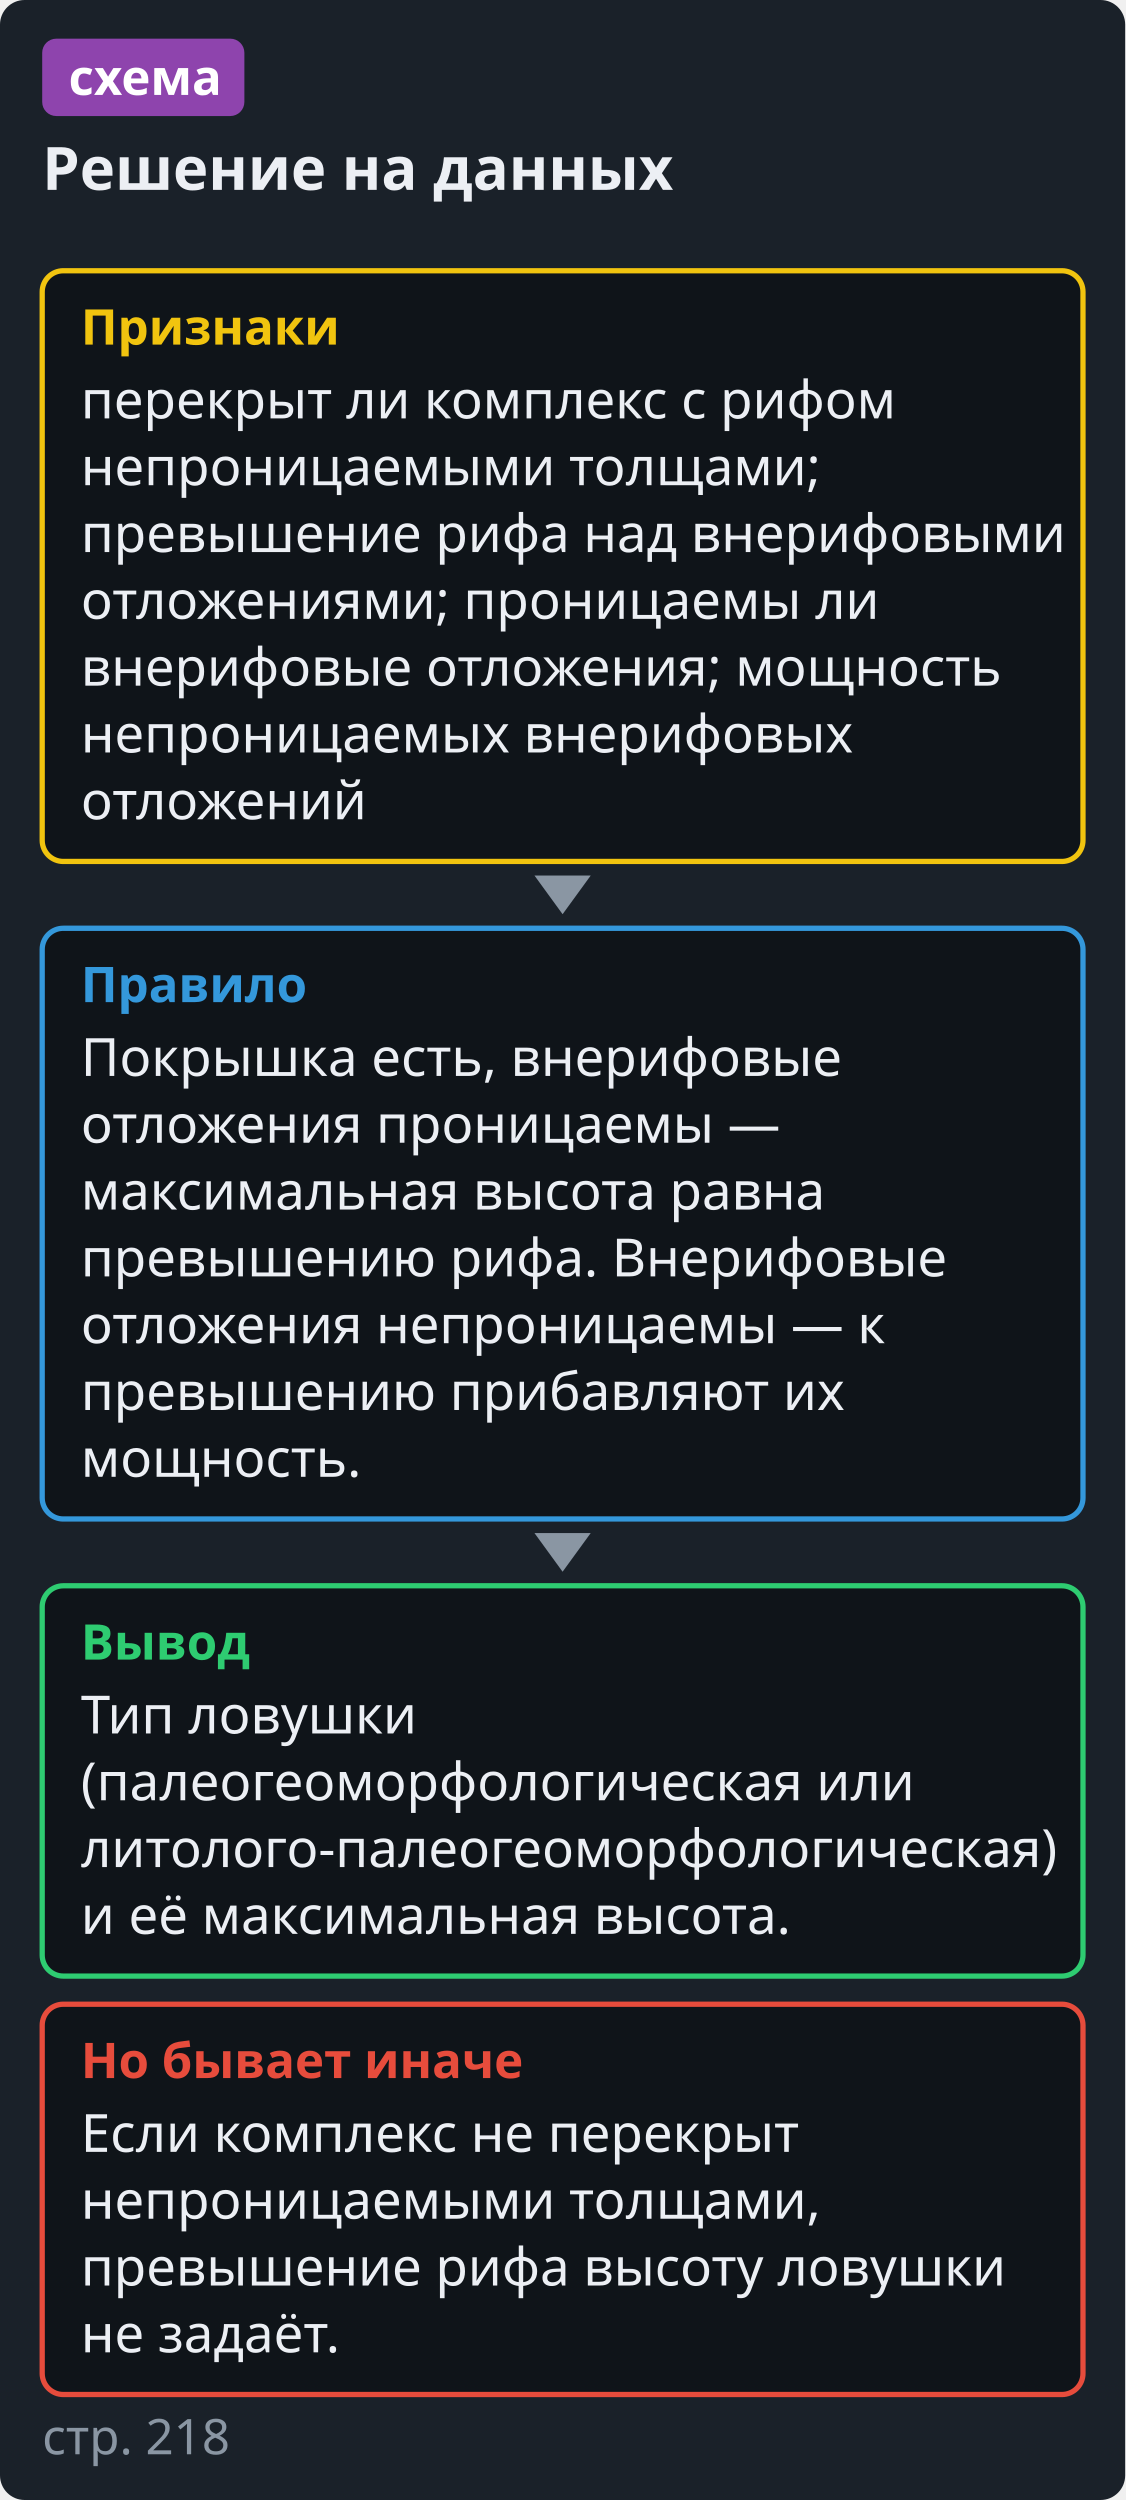
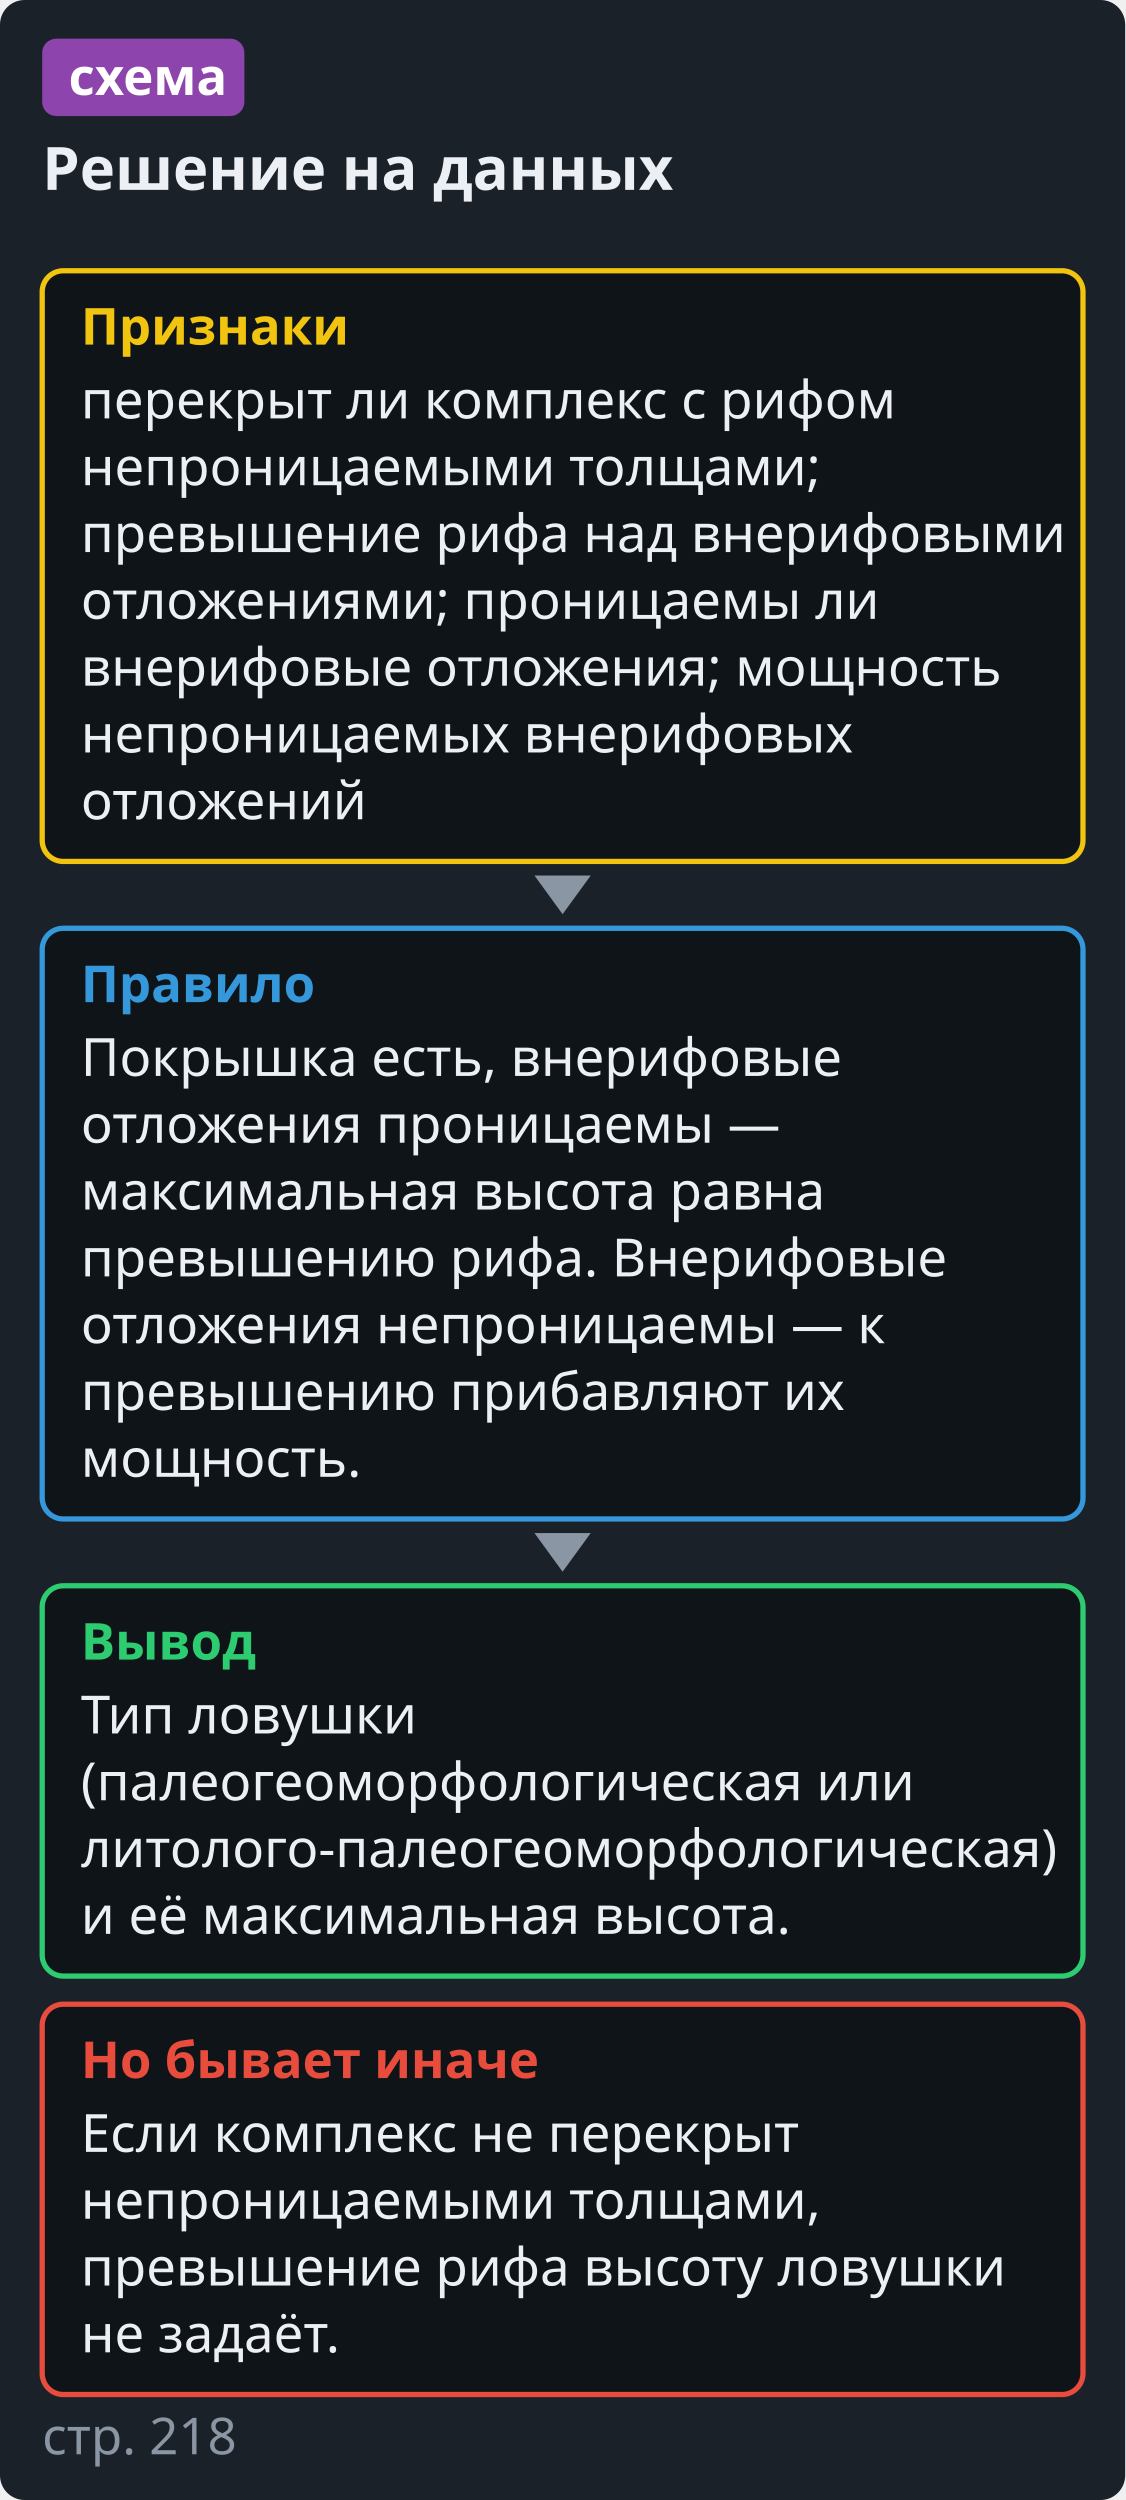
<svg xmlns="http://www.w3.org/2000/svg" viewBox="0 0 640 1422" width="640" height="1422" style="max-width:100%;height:auto">
  <rect width="640" height="1422" rx="14" fill="#1A2129" />
  <rect x="24" y="22" width="115" height="44" rx="8" fill="#8E44AD" />
-   <text x="39.0" y="54.0" font-family="Segoe UI,system-ui,sans-serif" font-size="28" font-weight="600" fill="#FFFFFF" text-anchor="start">схема</text>
+   <text x="39.0" y="54.0" font-family="Segoe UI,system-ui,sans-serif" font-size="29" font-weight="600" fill="#FFFFFF" text-anchor="start">схема</text>
  <text x="24.0" y="108.0" font-family="Segoe UI,system-ui,sans-serif" font-size="34" font-weight="700" fill="#ECEFF4" text-anchor="start">Решение на данных</text>
  <rect x="24" y="154" width="592" height="336" rx="12" fill="#0F1419" stroke="#F1C40F" stroke-width="3" />
-   <text x="46.0" y="196.0" font-family="Segoe UI,system-ui,sans-serif" font-size="28" font-weight="700" fill="#F1C40F" text-anchor="start">Признаки</text>
+   <text x="46.0" y="196.0" font-family="Segoe UI,system-ui,sans-serif" font-size="29" font-weight="700" fill="#F1C40F" text-anchor="start">Признаки</text>
  <text x="46.0" y="238.0" font-family="Segoe UI,system-ui,sans-serif" font-size="30" font-weight="400" fill="#ECEFF4" text-anchor="start">перекрыт ли комплекс с рифом</text>
  <text x="46.0" y="276.0" font-family="Segoe UI,system-ui,sans-serif" font-size="30" font-weight="400" fill="#ECEFF4" text-anchor="start">непроницаемыми толщами;</text>
  <text x="46.0" y="314.0" font-family="Segoe UI,system-ui,sans-serif" font-size="30" font-weight="400" fill="#ECEFF4" text-anchor="start">превышение рифа над внерифовыми</text>
  <text x="46.0" y="352.0" font-family="Segoe UI,system-ui,sans-serif" font-size="30" font-weight="400" fill="#ECEFF4" text-anchor="start">отложениями; проницаемы ли</text>
  <text x="46.0" y="390.0" font-family="Segoe UI,system-ui,sans-serif" font-size="30" font-weight="400" fill="#ECEFF4" text-anchor="start">внерифовые отложения; мощность</text>
  <text x="46.0" y="428.0" font-family="Segoe UI,system-ui,sans-serif" font-size="30" font-weight="400" fill="#ECEFF4" text-anchor="start">непроницаемых внерифовых</text>
  <text x="46.0" y="466.0" font-family="Segoe UI,system-ui,sans-serif" font-size="30" font-weight="400" fill="#ECEFF4" text-anchor="start">отложений</text>
  <polygon points="304.0,498 336.0,498 320.0,520" fill="#8A96A3" />
  <rect x="24" y="528" width="592" height="336" rx="12" fill="#0F1419" stroke="#3498DB" stroke-width="3" />
-   <text x="46.0" y="570.0" font-family="Segoe UI,system-ui,sans-serif" font-size="28" font-weight="700" fill="#3498DB" text-anchor="start">Правило</text>
+   <text x="46.0" y="570.0" font-family="Segoe UI,system-ui,sans-serif" font-size="29" font-weight="700" fill="#3498DB" text-anchor="start">Правило</text>
  <text x="46.0" y="612.0" font-family="Segoe UI,system-ui,sans-serif" font-size="30" font-weight="400" fill="#ECEFF4" text-anchor="start">Покрышка есть, внерифовые</text>
  <text x="46.0" y="650.0" font-family="Segoe UI,system-ui,sans-serif" font-size="30" font-weight="400" fill="#ECEFF4" text-anchor="start">отложения проницаемы —</text>
  <text x="46.0" y="688.0" font-family="Segoe UI,system-ui,sans-serif" font-size="30" font-weight="400" fill="#ECEFF4" text-anchor="start">максимальная высота равна</text>
  <text x="46.0" y="726.0" font-family="Segoe UI,system-ui,sans-serif" font-size="30" font-weight="400" fill="#ECEFF4" text-anchor="start">превышению рифа. Внерифовые</text>
  <text x="46.0" y="764.0" font-family="Segoe UI,system-ui,sans-serif" font-size="30" font-weight="400" fill="#ECEFF4" text-anchor="start">отложения непроницаемы — к</text>
  <text x="46.0" y="802.0" font-family="Segoe UI,system-ui,sans-serif" font-size="30" font-weight="400" fill="#ECEFF4" text-anchor="start">превышению прибавляют их</text>
  <text x="46.0" y="840.0" font-family="Segoe UI,system-ui,sans-serif" font-size="30" font-weight="400" fill="#ECEFF4" text-anchor="start">мощность.</text>
  <polygon points="304.0,872 336.0,872 320.0,894" fill="#8A96A3" />
  <rect x="24" y="902" width="592" height="222" rx="12" fill="#0F1419" stroke="#2ECC71" stroke-width="3" />
-   <text x="46.0" y="944.0" font-family="Segoe UI,system-ui,sans-serif" font-size="28" font-weight="700" fill="#2ECC71" text-anchor="start">Вывод</text>
+   <text x="46.0" y="944.0" font-family="Segoe UI,system-ui,sans-serif" font-size="29" font-weight="700" fill="#2ECC71" text-anchor="start">Вывод</text>
  <text x="46.0" y="986.0" font-family="Segoe UI,system-ui,sans-serif" font-size="30" font-weight="400" fill="#ECEFF4" text-anchor="start">Тип ловушки</text>
  <text x="46.0" y="1024.0" font-family="Segoe UI,system-ui,sans-serif" font-size="30" font-weight="400" fill="#ECEFF4" text-anchor="start">(палеогеоморфологическая или</text>
  <text x="46.0" y="1062.0" font-family="Segoe UI,system-ui,sans-serif" font-size="30" font-weight="400" fill="#ECEFF4" text-anchor="start">литолого-палеогеоморфологическая)</text>
  <text x="46.0" y="1100.0" font-family="Segoe UI,system-ui,sans-serif" font-size="30" font-weight="400" fill="#ECEFF4" text-anchor="start">и её максимальная высота.</text>
  <rect x="24" y="1140" width="592" height="222" rx="12" fill="#0F1419" stroke="#E74C3C" stroke-width="3" />
-   <text x="46.0" y="1182.0" font-family="Segoe UI,system-ui,sans-serif" font-size="28" font-weight="700" fill="#E74C3C" text-anchor="start">Но бывает иначе</text>
+   <text x="46.0" y="1182.0" font-family="Segoe UI,system-ui,sans-serif" font-size="29" font-weight="700" fill="#E74C3C" text-anchor="start">Но бывает иначе</text>
  <text x="46.0" y="1224.0" font-family="Segoe UI,system-ui,sans-serif" font-size="30" font-weight="400" fill="#ECEFF4" text-anchor="start">Если комплекс не перекрыт</text>
  <text x="46.0" y="1262.0" font-family="Segoe UI,system-ui,sans-serif" font-size="30" font-weight="400" fill="#ECEFF4" text-anchor="start">непроницаемыми толщами,</text>
  <text x="46.0" y="1300.0" font-family="Segoe UI,system-ui,sans-serif" font-size="30" font-weight="400" fill="#ECEFF4" text-anchor="start">превышение рифа высоту ловушки</text>
  <text x="46.0" y="1338.0" font-family="Segoe UI,system-ui,sans-serif" font-size="30" font-weight="400" fill="#ECEFF4" text-anchor="start">не задаёт.</text>
-   <text x="24.0" y="1396.0" font-family="Segoe UI,system-ui,sans-serif" font-size="28" font-weight="400" fill="#8A96A3" text-anchor="start">стр. 218</text>
+   <text x="24.0" y="1396.0" font-family="Segoe UI,system-ui,sans-serif" font-size="29" font-weight="400" fill="#8A96A3" text-anchor="start">стр. 218</text>
</svg>
